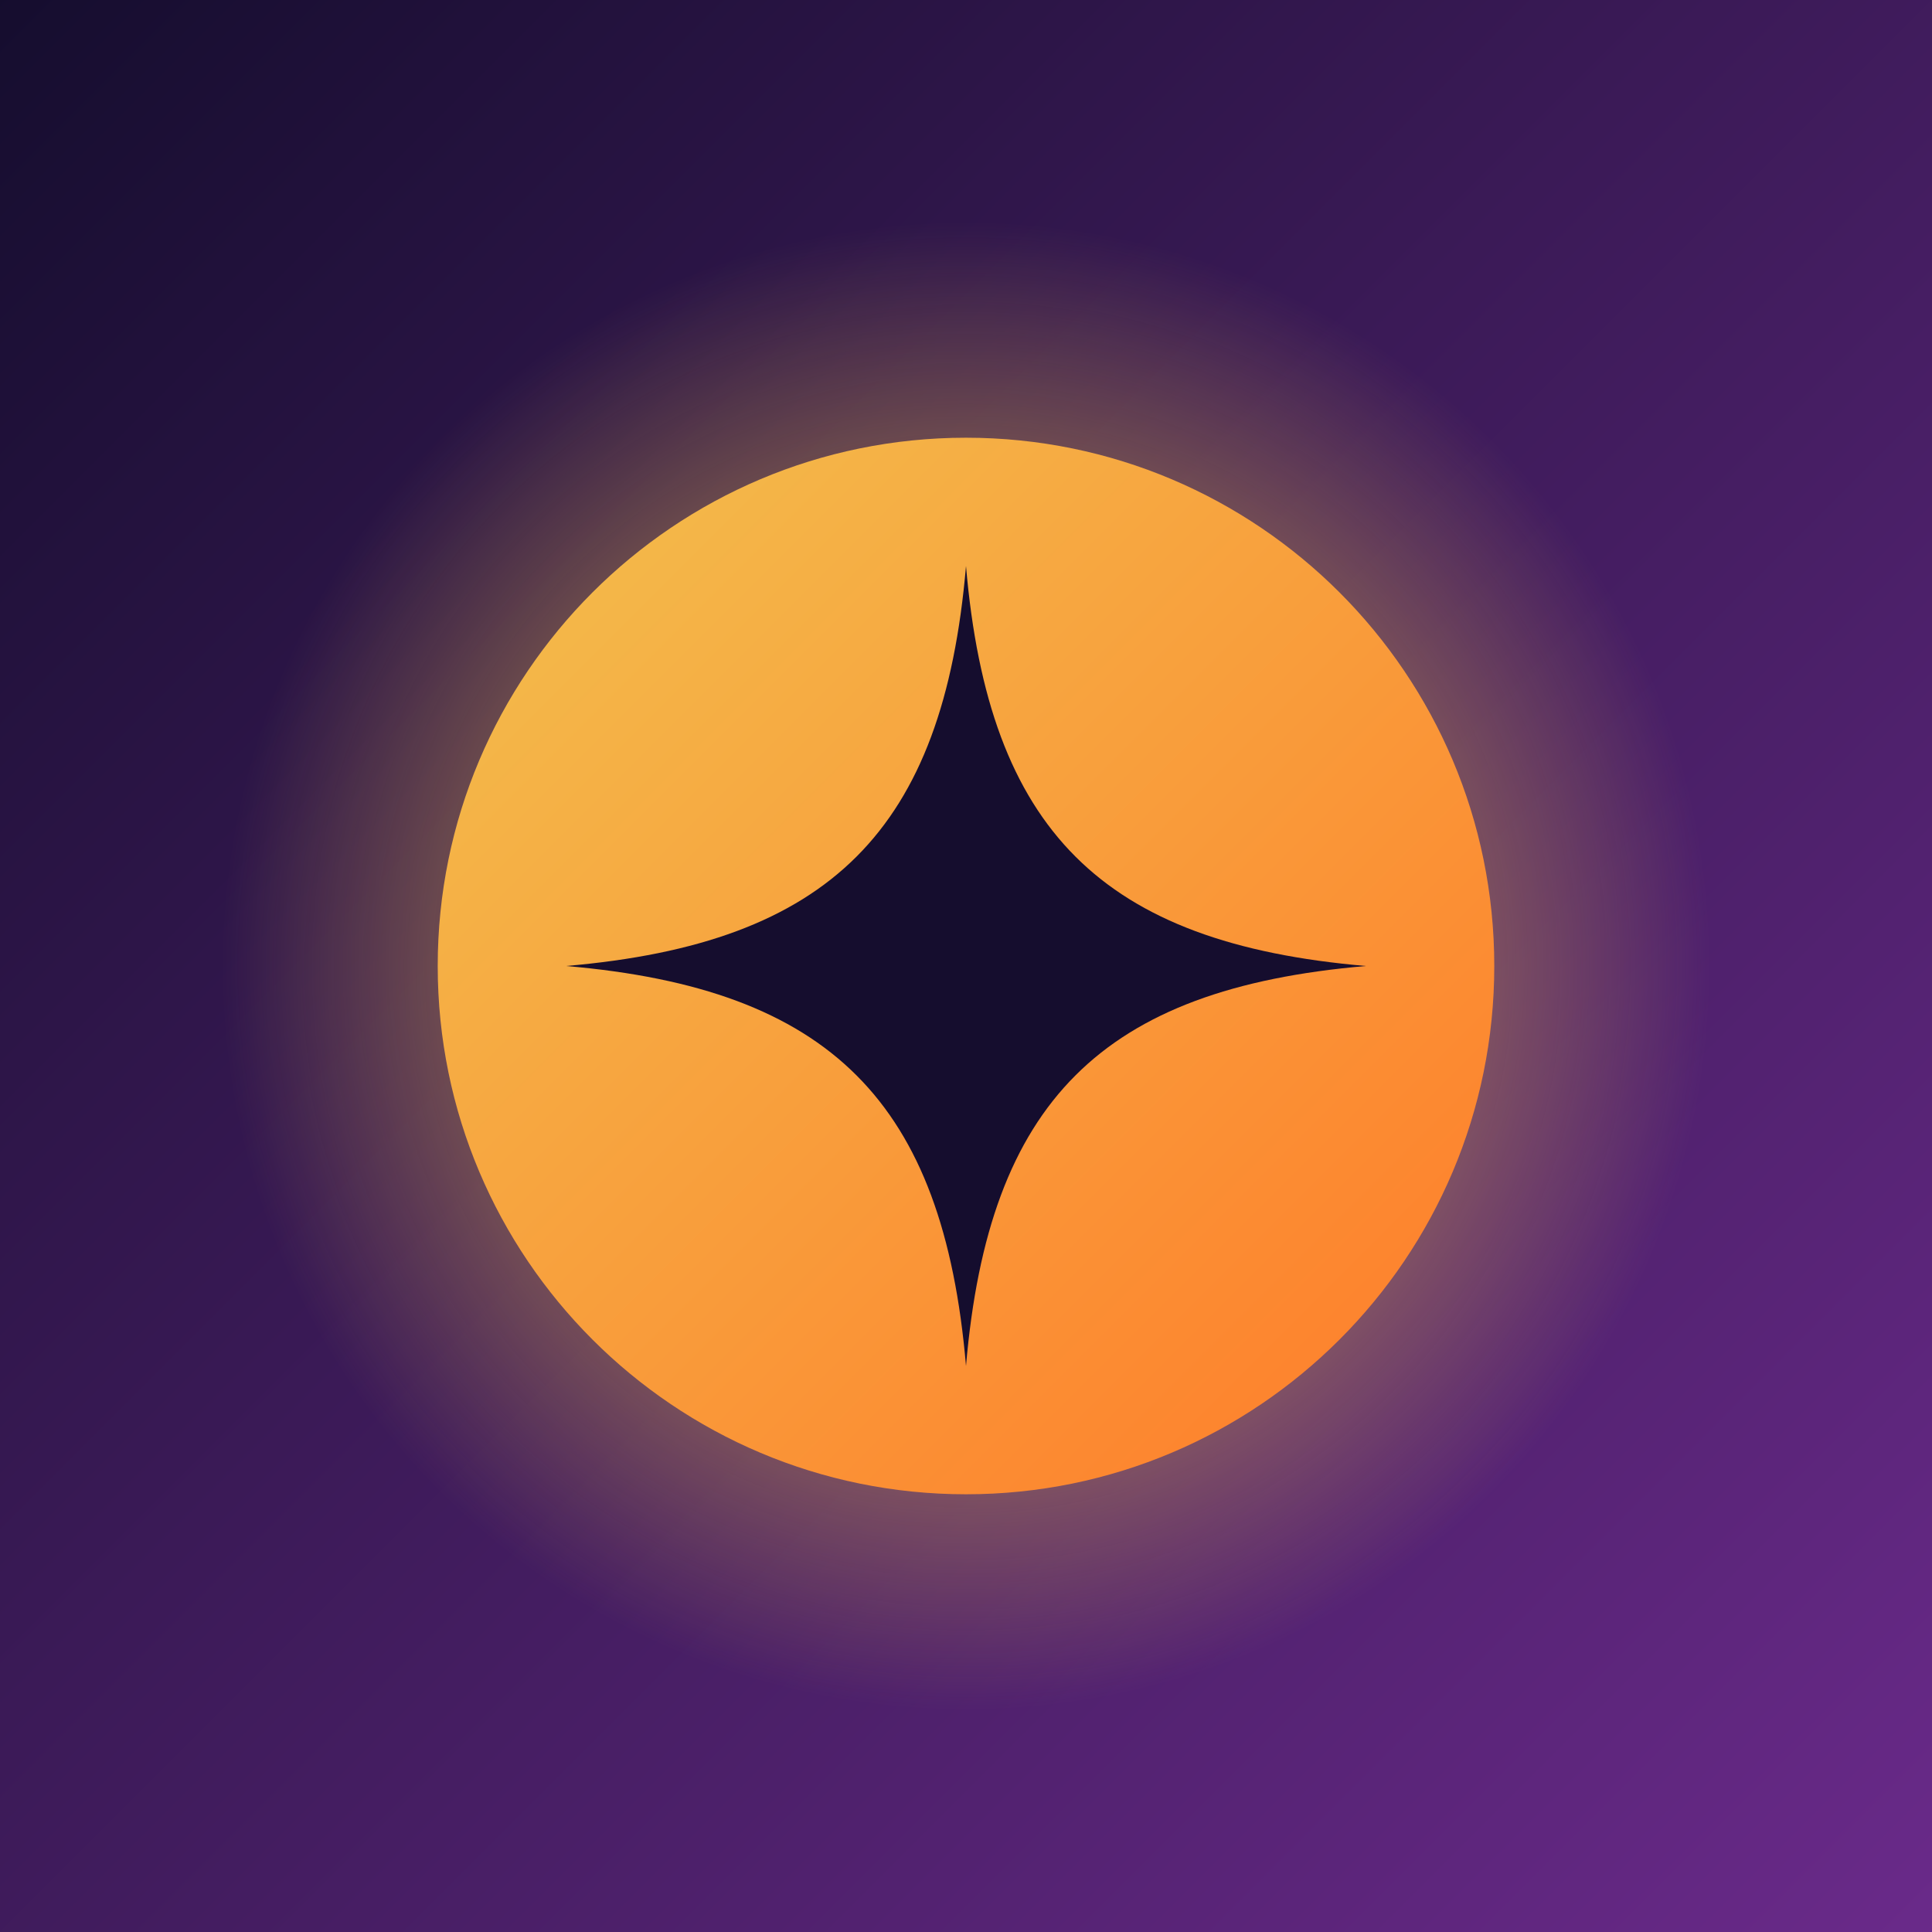
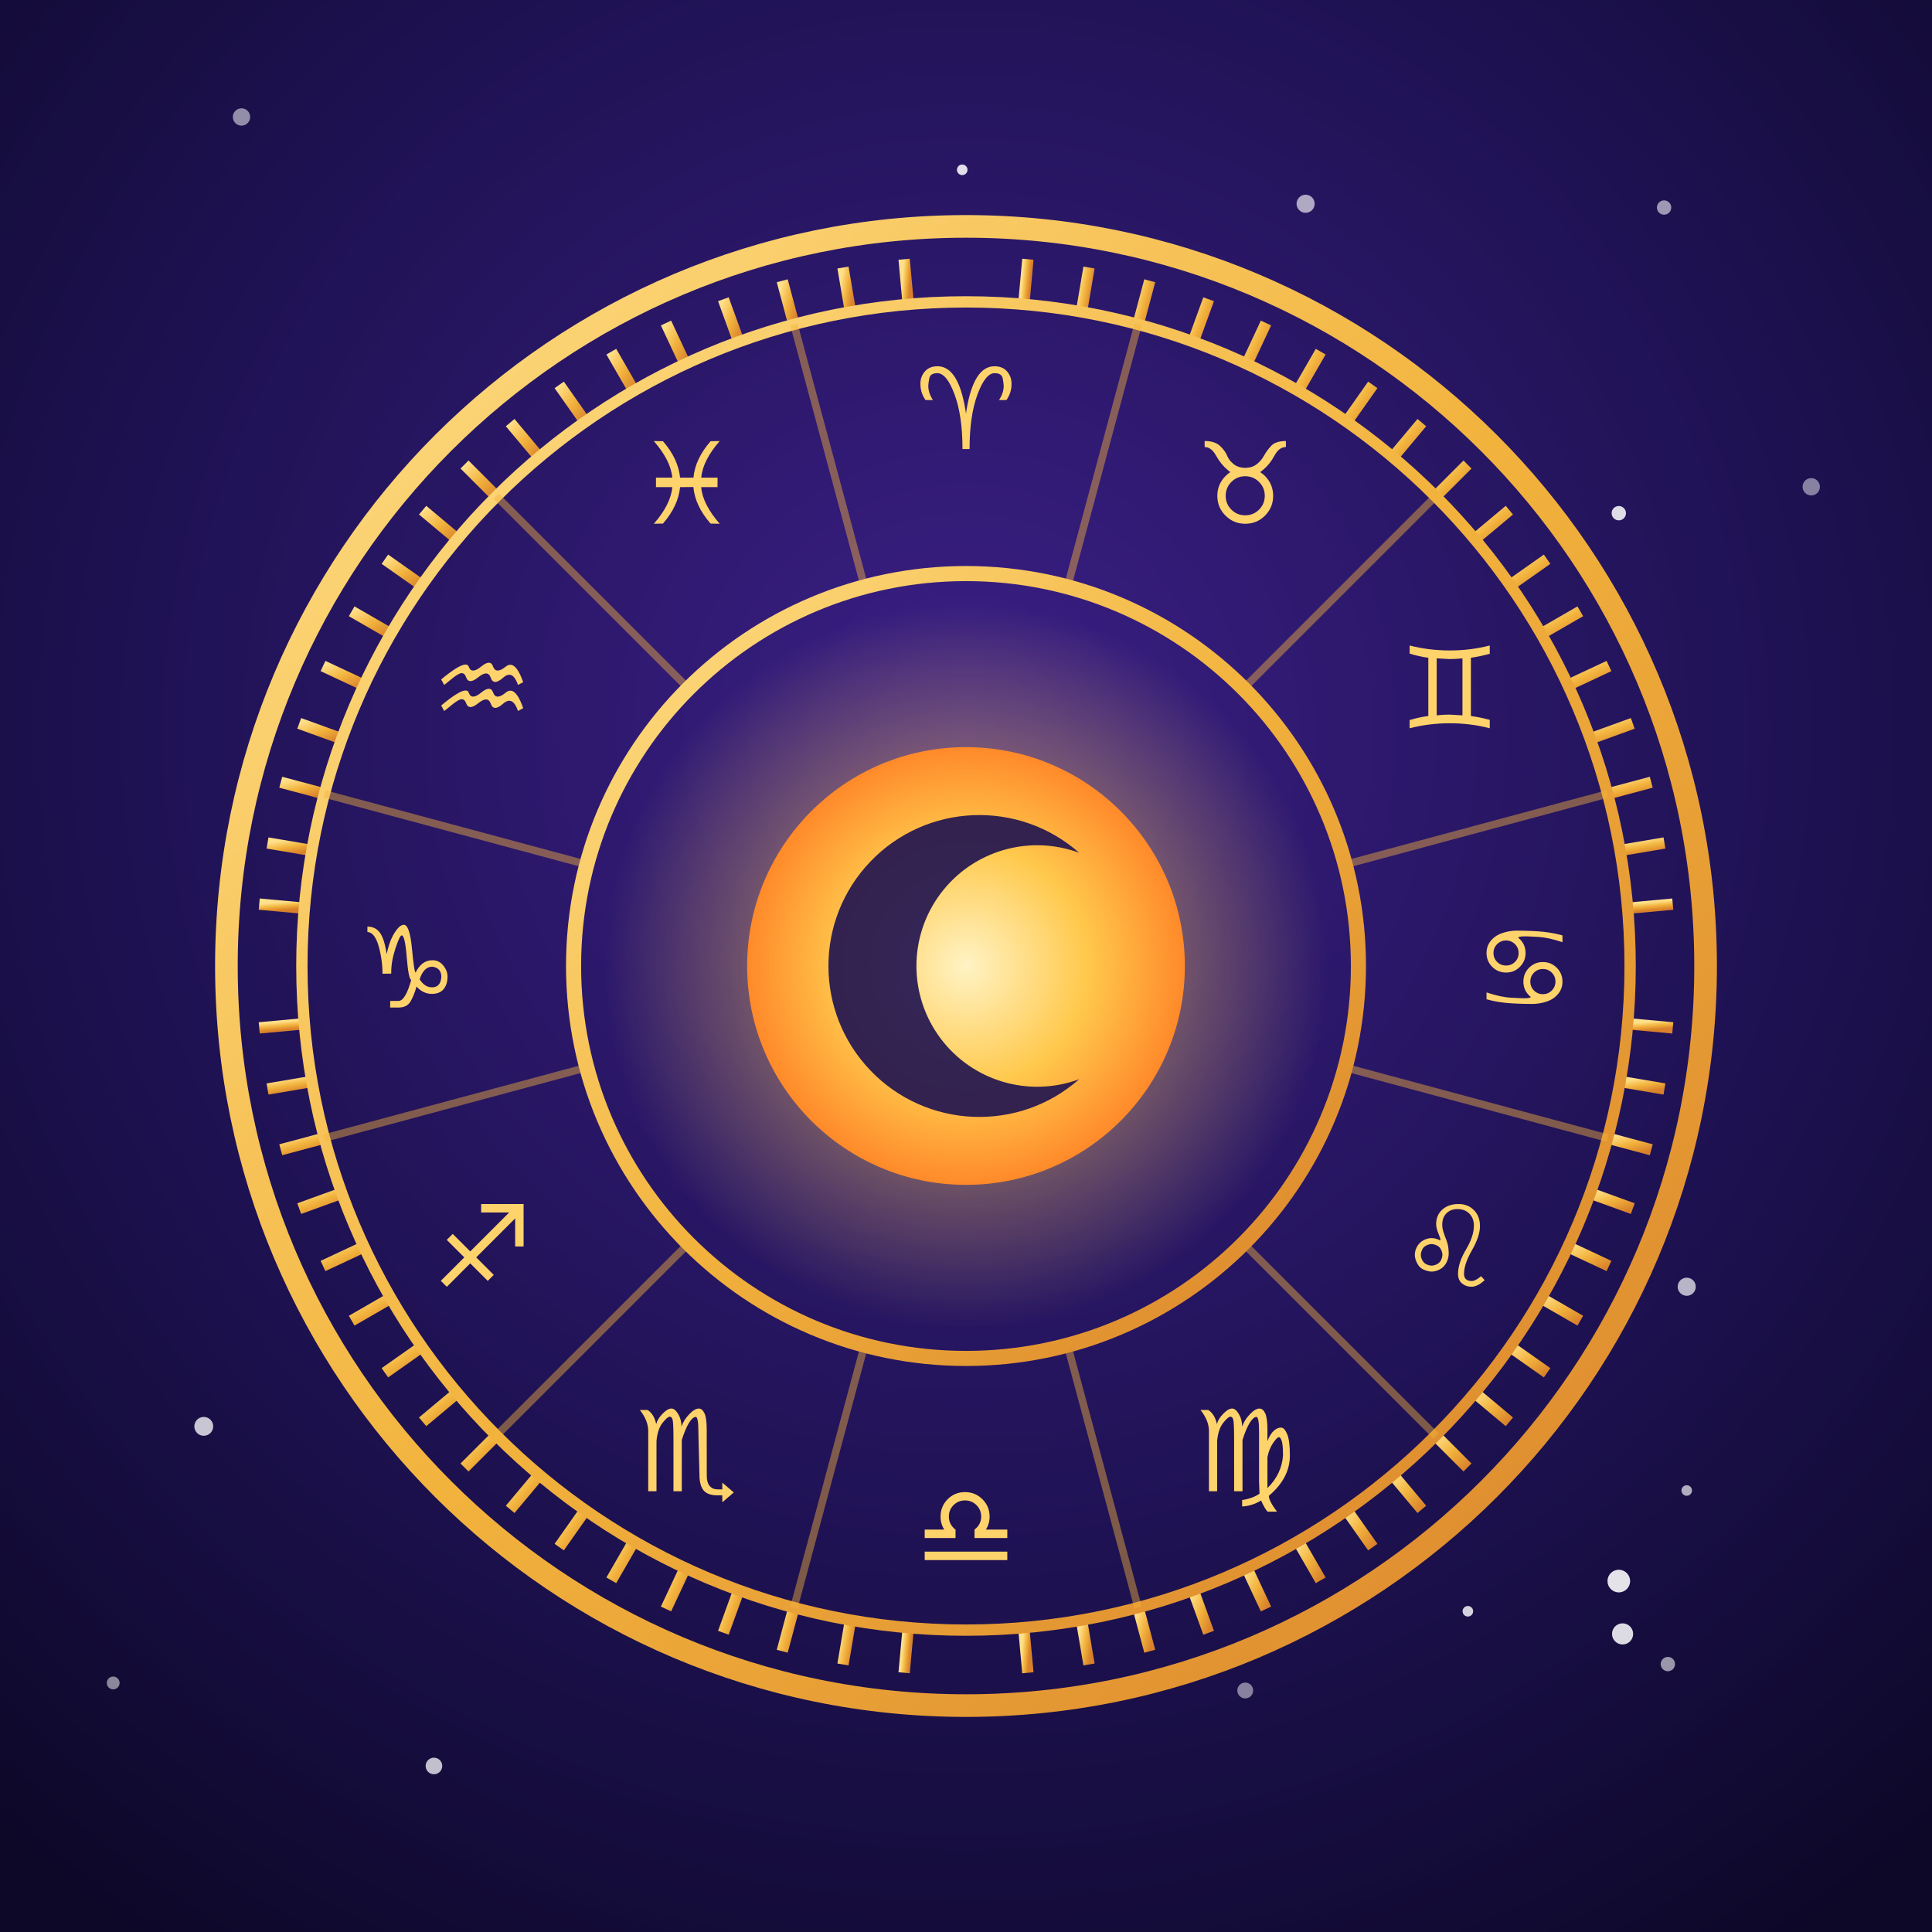
- <svg xmlns="http://www.w3.org/2000/svg" viewBox="0 0 512 512" width="512" height="512">
+ <svg xmlns="http://www.w3.org/2000/svg" viewBox="0 0 512 512">
  <defs>
-     <linearGradient id="bg" x1="0" y1="0" x2="1" y2="1">
-       <stop offset="0" stop-color="#150d2e" />
-       <stop offset="1" stop-color="#6a2a8a" />
+     <radialGradient id="bg" cx="0.5" cy="0.38" r="0.75">
+       <stop offset="0" stop-color="#3b1f86" />
+       <stop offset="0.6" stop-color="#1d1150" />
+       <stop offset="1" stop-color="#0d0828" />
+     </radialGradient>
+     <linearGradient id="gold" x1="0" y1="0" x2="1" y2="1">
+       <stop offset="0" stop-color="#ffe08a" />
+       <stop offset="0.5" stop-color="#f2b33d" />
+       <stop offset="1" stop-color="#d9822b" />
    </linearGradient>
-     <linearGradient id="gold" x1="0" y1="0" x2="1" y2="1">
-       <stop offset="0" stop-color="#f2c14e" />
-       <stop offset="1" stop-color="#ff7a29" />
-     </linearGradient>
+     <radialGradient id="sun" cx="0.5" cy="0.5" r="0.5">
+       <stop offset="0" stop-color="#fff3c4" />
+       <stop offset="0.55" stop-color="#ffc94d" />
+       <stop offset="1" stop-color="#ff8a2a" />
+     </radialGradient>
    <radialGradient id="glow" cx="0.5" cy="0.5" r="0.5">
-       <stop offset="0.55" stop-color="#f2c14e" stop-opacity="0.45" />
-       <stop offset="1" stop-color="#f2c14e" stop-opacity="0" />
+       <stop offset="0.3" stop-color="#ffcf5a" stop-opacity="0.55" />
+       <stop offset="1" stop-color="#ffcf5a" stop-opacity="0" />
    </radialGradient>
  </defs>
  <rect width="512" height="512" fill="url(#bg)" />
-   <circle cx="256" cy="256" r="200" fill="url(#glow)" />
-   <circle cx="256" cy="256" r="140" fill="url(#gold)" />
-   <path d="M256 150C262 220 292 250 362 256C292 262 262 292 256 362C250 292 220 262 150 256C220 250 250 220 256 150Z" fill="#150d2e" />
+   <circle cx="30" cy="446" r="1.7" fill="#fff" opacity="0.51" />
+   <circle cx="346" cy="54" r="2.4" fill="#fff" opacity="0.63" />
+   <circle cx="447" cy="395" r="1.4" fill="#fff" opacity="0.66" />
+   <circle cx="447" cy="341" r="2.4" fill="#fff" opacity="0.69" />
+   <circle cx="442" cy="441" r="1.9" fill="#fff" opacity="0.57" />
+   <circle cx="441" cy="55" r="1.9" fill="#fff" opacity="0.57" />
+   <circle cx="330" cy="448" r="2.1" fill="#fff" opacity="0.48" />
+   <circle cx="389" cy="427" r="1.4" fill="#fff" opacity="0.81" />
+   <circle cx="480" cy="129" r="2.3" fill="#fff" opacity="0.47" />
+   <circle cx="430" cy="433" r="2.8" fill="#fff" opacity="0.85" />
+   <circle cx="64" cy="31" r="2.3" fill="#fff" opacity="0.52" />
+   <circle cx="429" cy="136" r="1.9" fill="#fff" opacity="0.85" />
+   <circle cx="115" cy="468" r="2.2" fill="#fff" opacity="0.74" />
+   <circle cx="54" cy="378" r="2.5" fill="#fff" opacity="0.76" />
+   <circle cx="255" cy="45" r="1.4" fill="#fff" opacity="0.86" />
+   <circle cx="429" cy="419" r="3.0" fill="#fff" opacity="0.88" />
+   <g transform="translate(256 256) scale(1) translate(-256 -256)">
+     <circle cx="256" cy="256" r="196" fill="none" stroke="url(#gold)" stroke-width="6" />
+     <line x1="432.0" y1="256.0" x2="444.0" y2="256.0" stroke="url(#gold)" stroke-width="3" />
+     <line x1="431.3" y1="271.3" x2="443.3" y2="272.4" stroke="url(#gold)" stroke-width="3" />
+     <line x1="429.3" y1="286.6" x2="441.1" y2="288.6" stroke="url(#gold)" stroke-width="3" />
+     <line x1="426.0" y1="301.6" x2="437.6" y2="304.7" stroke="url(#gold)" stroke-width="3" />
+     <line x1="421.4" y1="316.2" x2="432.7" y2="320.3" stroke="url(#gold)" stroke-width="3" />
+     <line x1="415.5" y1="330.4" x2="426.4" y2="335.5" stroke="url(#gold)" stroke-width="3" />
+     <line x1="408.4" y1="344.0" x2="418.8" y2="350.0" stroke="url(#gold)" stroke-width="3" />
+     <line x1="400.2" y1="356.9" x2="410.0" y2="363.8" stroke="url(#gold)" stroke-width="3" />
+     <line x1="390.8" y1="369.1" x2="400.0" y2="376.8" stroke="url(#gold)" stroke-width="3" />
+     <line x1="380.5" y1="380.5" x2="388.9" y2="388.9" stroke="url(#gold)" stroke-width="3" />
+     <line x1="369.1" y1="390.8" x2="376.8" y2="400.0" stroke="url(#gold)" stroke-width="3" />
+     <line x1="356.9" y1="400.2" x2="363.8" y2="410.0" stroke="url(#gold)" stroke-width="3" />
+     <line x1="344.0" y1="408.4" x2="350.0" y2="418.8" stroke="url(#gold)" stroke-width="3" />
+     <line x1="330.4" y1="415.5" x2="335.5" y2="426.4" stroke="url(#gold)" stroke-width="3" />
+     <line x1="316.2" y1="421.4" x2="320.3" y2="432.7" stroke="url(#gold)" stroke-width="3" />
+     <line x1="301.6" y1="426.0" x2="304.7" y2="437.6" stroke="url(#gold)" stroke-width="3" />
+     <line x1="286.6" y1="429.3" x2="288.6" y2="441.1" stroke="url(#gold)" stroke-width="3" />
+     <line x1="271.3" y1="431.3" x2="272.4" y2="443.3" stroke="url(#gold)" stroke-width="3" />
+     <line x1="256.0" y1="432.0" x2="256.0" y2="444.0" stroke="url(#gold)" stroke-width="3" />
+     <line x1="240.7" y1="431.3" x2="239.6" y2="443.3" stroke="url(#gold)" stroke-width="3" />
+     <line x1="225.4" y1="429.3" x2="223.4" y2="441.1" stroke="url(#gold)" stroke-width="3" />
+     <line x1="210.4" y1="426.0" x2="207.3" y2="437.6" stroke="url(#gold)" stroke-width="3" />
+     <line x1="195.8" y1="421.4" x2="191.7" y2="432.7" stroke="url(#gold)" stroke-width="3" />
+     <line x1="181.6" y1="415.5" x2="176.5" y2="426.4" stroke="url(#gold)" stroke-width="3" />
+     <line x1="168.0" y1="408.4" x2="162.0" y2="418.8" stroke="url(#gold)" stroke-width="3" />
+     <line x1="155.1" y1="400.2" x2="148.2" y2="410.0" stroke="url(#gold)" stroke-width="3" />
+     <line x1="142.9" y1="390.8" x2="135.2" y2="400.0" stroke="url(#gold)" stroke-width="3" />
+     <line x1="131.5" y1="380.5" x2="123.1" y2="388.9" stroke="url(#gold)" stroke-width="3" />
+     <line x1="121.2" y1="369.1" x2="112.0" y2="376.8" stroke="url(#gold)" stroke-width="3" />
+     <line x1="111.8" y1="356.9" x2="102.0" y2="363.8" stroke="url(#gold)" stroke-width="3" />
+     <line x1="103.6" y1="344.0" x2="93.2" y2="350.0" stroke="url(#gold)" stroke-width="3" />
+     <line x1="96.5" y1="330.4" x2="85.6" y2="335.5" stroke="url(#gold)" stroke-width="3" />
+     <line x1="90.6" y1="316.2" x2="79.3" y2="320.3" stroke="url(#gold)" stroke-width="3" />
+     <line x1="86.0" y1="301.6" x2="74.4" y2="304.7" stroke="url(#gold)" stroke-width="3" />
+     <line x1="82.7" y1="286.6" x2="70.9" y2="288.6" stroke="url(#gold)" stroke-width="3" />
+     <line x1="80.7" y1="271.3" x2="68.7" y2="272.4" stroke="url(#gold)" stroke-width="3" />
+     <line x1="80.0" y1="256.0" x2="68.0" y2="256.0" stroke="url(#gold)" stroke-width="3" />
+     <line x1="80.7" y1="240.7" x2="68.7" y2="239.6" stroke="url(#gold)" stroke-width="3" />
+     <line x1="82.7" y1="225.4" x2="70.9" y2="223.4" stroke="url(#gold)" stroke-width="3" />
+     <line x1="86.0" y1="210.4" x2="74.4" y2="207.3" stroke="url(#gold)" stroke-width="3" />
+     <line x1="90.6" y1="195.8" x2="79.3" y2="191.7" stroke="url(#gold)" stroke-width="3" />
+     <line x1="96.5" y1="181.6" x2="85.6" y2="176.5" stroke="url(#gold)" stroke-width="3" />
+     <line x1="103.6" y1="168.0" x2="93.2" y2="162.0" stroke="url(#gold)" stroke-width="3" />
+     <line x1="111.8" y1="155.1" x2="102.0" y2="148.2" stroke="url(#gold)" stroke-width="3" />
+     <line x1="121.2" y1="142.9" x2="112.0" y2="135.2" stroke="url(#gold)" stroke-width="3" />
+     <line x1="131.5" y1="131.5" x2="123.1" y2="123.1" stroke="url(#gold)" stroke-width="3" />
+     <line x1="142.9" y1="121.2" x2="135.2" y2="112.0" stroke="url(#gold)" stroke-width="3" />
+     <line x1="155.1" y1="111.8" x2="148.2" y2="102.0" stroke="url(#gold)" stroke-width="3" />
+     <line x1="168.0" y1="103.6" x2="162.0" y2="93.2" stroke="url(#gold)" stroke-width="3" />
+     <line x1="181.6" y1="96.5" x2="176.5" y2="85.6" stroke="url(#gold)" stroke-width="3" />
+     <line x1="195.8" y1="90.6" x2="191.7" y2="79.3" stroke="url(#gold)" stroke-width="3" />
+     <line x1="210.4" y1="86.0" x2="207.3" y2="74.4" stroke="url(#gold)" stroke-width="3" />
+     <line x1="225.4" y1="82.7" x2="223.4" y2="70.9" stroke="url(#gold)" stroke-width="3" />
+     <line x1="240.7" y1="80.7" x2="239.6" y2="68.7" stroke="url(#gold)" stroke-width="3" />
+     <line x1="256.0" y1="80.0" x2="256.0" y2="68.0" stroke="url(#gold)" stroke-width="3" />
+     <line x1="271.3" y1="80.7" x2="272.4" y2="68.7" stroke="url(#gold)" stroke-width="3" />
+     <line x1="286.6" y1="82.7" x2="288.6" y2="70.9" stroke="url(#gold)" stroke-width="3" />
+     <line x1="301.6" y1="86.0" x2="304.7" y2="74.4" stroke="url(#gold)" stroke-width="3" />
+     <line x1="316.2" y1="90.6" x2="320.3" y2="79.3" stroke="url(#gold)" stroke-width="3" />
+     <line x1="330.4" y1="96.5" x2="335.5" y2="85.6" stroke="url(#gold)" stroke-width="3" />
+     <line x1="344.0" y1="103.6" x2="350.0" y2="93.2" stroke="url(#gold)" stroke-width="3" />
+     <line x1="356.9" y1="111.8" x2="363.8" y2="102.0" stroke="url(#gold)" stroke-width="3" />
+     <line x1="369.1" y1="121.2" x2="376.8" y2="112.0" stroke="url(#gold)" stroke-width="3" />
+     <line x1="380.5" y1="131.5" x2="388.9" y2="123.1" stroke="url(#gold)" stroke-width="3" />
+     <line x1="390.8" y1="142.9" x2="400.0" y2="135.2" stroke="url(#gold)" stroke-width="3" />
+     <line x1="400.2" y1="155.1" x2="410.0" y2="148.2" stroke="url(#gold)" stroke-width="3" />
+     <line x1="408.4" y1="168.0" x2="418.8" y2="162.0" stroke="url(#gold)" stroke-width="3" />
+     <line x1="415.5" y1="181.6" x2="426.4" y2="176.5" stroke="url(#gold)" stroke-width="3" />
+     <line x1="421.4" y1="195.8" x2="432.7" y2="191.7" stroke="url(#gold)" stroke-width="3" />
+     <line x1="426.0" y1="210.4" x2="437.6" y2="207.3" stroke="url(#gold)" stroke-width="3" />
+     <line x1="429.3" y1="225.4" x2="441.1" y2="223.4" stroke="url(#gold)" stroke-width="3" />
+     <line x1="431.3" y1="240.7" x2="443.3" y2="239.6" stroke="url(#gold)" stroke-width="3" />
+     <circle cx="256" cy="256" r="176" fill="none" stroke="url(#gold)" stroke-width="3" />
+     <line x1="282.9" y1="155.5" x2="301.6" y2="86.0" stroke="#f2b33d" stroke-opacity=".45" stroke-width="2" />
+     <line x1="329.5" y1="182.5" x2="380.5" y2="131.5" stroke="#f2b33d" stroke-opacity=".45" stroke-width="2" />
+     <line x1="356.5" y1="229.1" x2="426.0" y2="210.4" stroke="#f2b33d" stroke-opacity=".45" stroke-width="2" />
+     <line x1="356.5" y1="282.9" x2="426.0" y2="301.6" stroke="#f2b33d" stroke-opacity=".45" stroke-width="2" />
+     <line x1="329.5" y1="329.5" x2="380.5" y2="380.5" stroke="#f2b33d" stroke-opacity=".45" stroke-width="2" />
+     <line x1="282.9" y1="356.5" x2="301.6" y2="426.0" stroke="#f2b33d" stroke-opacity=".45" stroke-width="2" />
+     <line x1="229.1" y1="356.5" x2="210.4" y2="426.0" stroke="#f2b33d" stroke-opacity=".45" stroke-width="2" />
+     <line x1="182.5" y1="329.5" x2="131.5" y2="380.5" stroke="#f2b33d" stroke-opacity=".45" stroke-width="2" />
+     <line x1="155.5" y1="282.9" x2="86.0" y2="301.6" stroke="#f2b33d" stroke-opacity=".45" stroke-width="2" />
+     <line x1="155.5" y1="229.1" x2="86.0" y2="210.4" stroke="#f2b33d" stroke-opacity=".45" stroke-width="2" />
+     <line x1="182.5" y1="182.5" x2="131.5" y2="131.5" stroke="#f2b33d" stroke-opacity=".45" stroke-width="2" />
+     <line x1="229.1" y1="155.5" x2="210.4" y2="86.0" stroke="#f2b33d" stroke-opacity=".45" stroke-width="2" />
+     <text x="256.0" y="119.0" font-size="30" text-anchor="middle" fill="#ffd36b" font-family="DejaVu Sans, Noto Sans Symbols, sans-serif">♈</text>
+     <text x="330.0" y="138.8" font-size="30" text-anchor="middle" fill="#ffd36b" font-family="DejaVu Sans, Noto Sans Symbols, sans-serif">♉</text>
+     <text x="384.2" y="193.0" font-size="30" text-anchor="middle" fill="#ffd36b" font-family="DejaVu Sans, Noto Sans Symbols, sans-serif">♊</text>
+     <text x="404.0" y="267.0" font-size="30" text-anchor="middle" fill="#ffd36b" font-family="DejaVu Sans, Noto Sans Symbols, sans-serif">♋</text>
+     <text x="384.2" y="341.0" font-size="30" text-anchor="middle" fill="#ffd36b" font-family="DejaVu Sans, Noto Sans Symbols, sans-serif">♌</text>
+     <text x="330.0" y="395.2" font-size="30" text-anchor="middle" fill="#ffd36b" font-family="DejaVu Sans, Noto Sans Symbols, sans-serif">♍</text>
+     <text x="256.0" y="415.0" font-size="30" text-anchor="middle" fill="#ffd36b" font-family="DejaVu Sans, Noto Sans Symbols, sans-serif">♎</text>
+     <text x="182.0" y="395.2" font-size="30" text-anchor="middle" fill="#ffd36b" font-family="DejaVu Sans, Noto Sans Symbols, sans-serif">♏</text>
+     <text x="127.8" y="341.0" font-size="30" text-anchor="middle" fill="#ffd36b" font-family="DejaVu Sans, Noto Sans Symbols, sans-serif">♐</text>
+     <text x="108.0" y="267.0" font-size="30" text-anchor="middle" fill="#ffd36b" font-family="DejaVu Sans, Noto Sans Symbols, sans-serif">♑</text>
+     <text x="127.8" y="193.0" font-size="30" text-anchor="middle" fill="#ffd36b" font-family="DejaVu Sans, Noto Sans Symbols, sans-serif">♒</text>
+     <text x="182.0" y="138.8" font-size="30" text-anchor="middle" fill="#ffd36b" font-family="DejaVu Sans, Noto Sans Symbols, sans-serif">♓</text>
+     <circle cx="256" cy="256" r="104" fill="none" stroke="url(#gold)" stroke-width="4" />
+     <circle cx="256" cy="256" r="96" fill="url(#glow)" />
+     <circle cx="256" cy="256" r="58" fill="url(#sun)" />
+     <path d="M286 226a40 40 0 1 0 0 60a32 32 0 1 1 0-60z" fill="#1d1150" opacity=".9" />
+   </g>
</svg>
